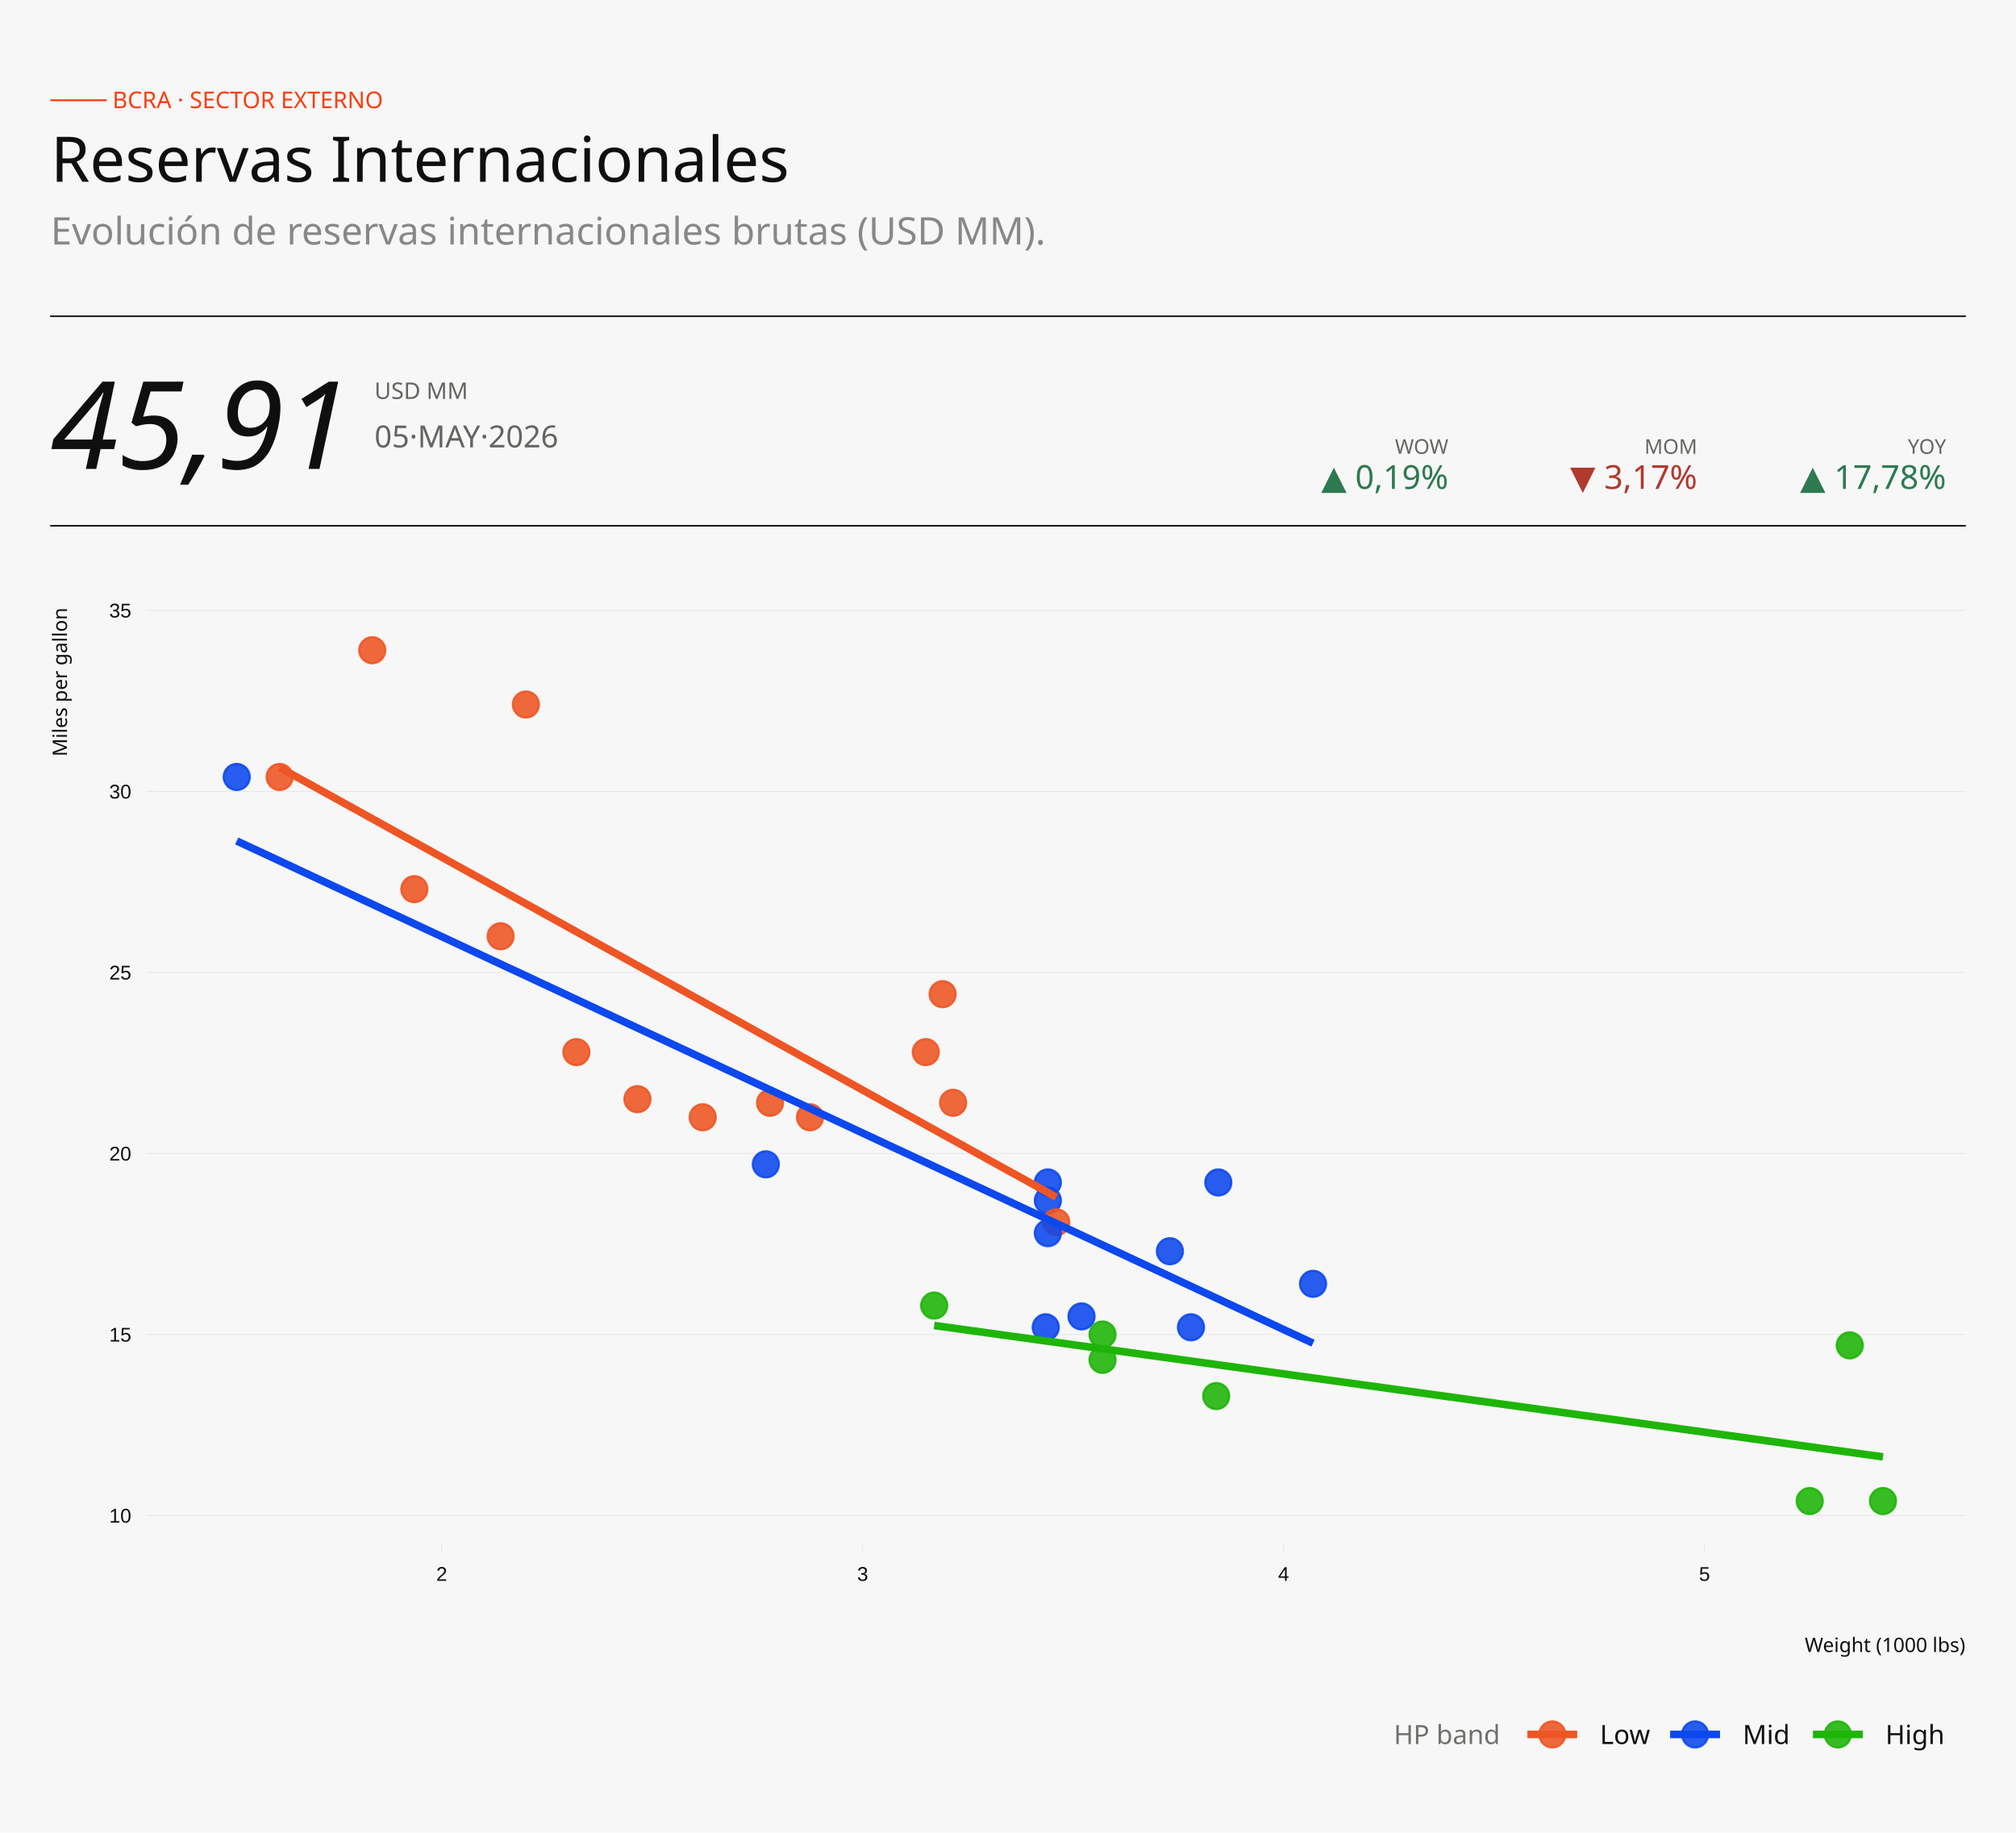
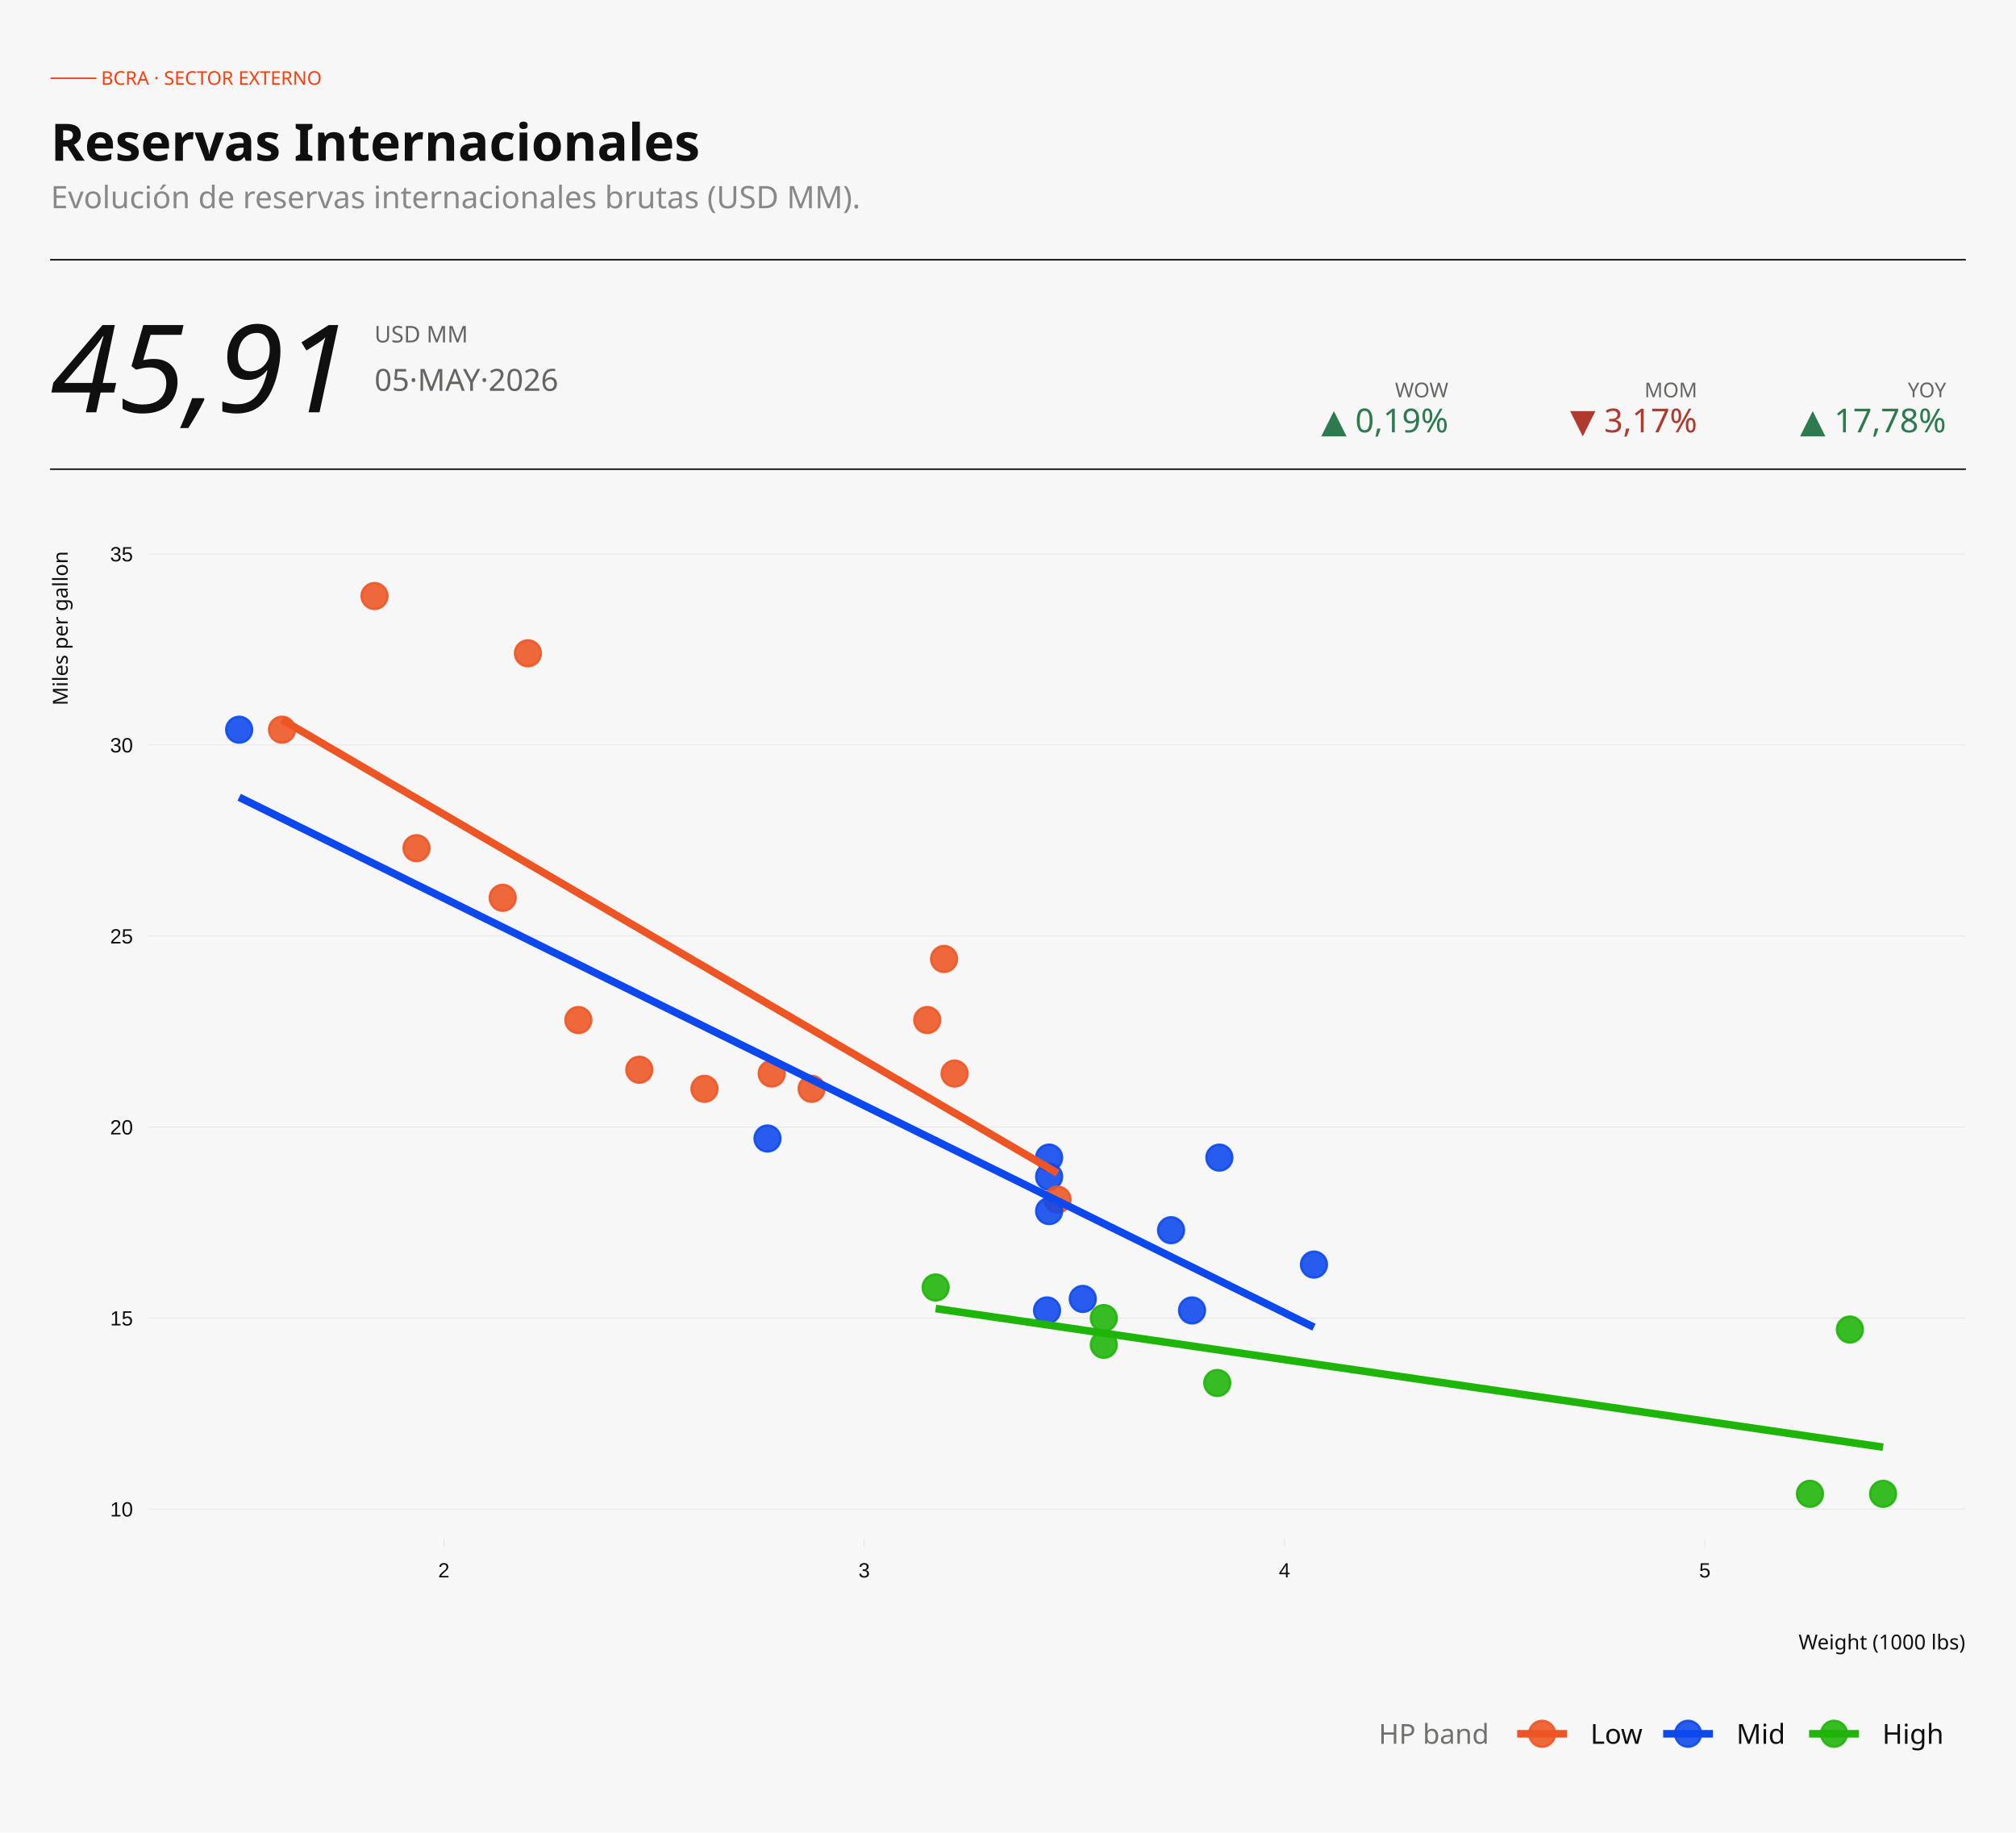
<svg xmlns="http://www.w3.org/2000/svg" width="396.00pt" height="360.00pt" viewBox="0 0 396.00 360.00">
  <g class="svglite">
    <defs>
      <style type="text/css">
    .svglite line, .svglite polyline, .svglite polygon, .svglite path, .svglite rect, .svglite circle {
      fill: none;
      stroke: #000000;
      stroke-linecap: round;
      stroke-linejoin: round;
      stroke-miterlimit: 10.00;
    }
    .svglite text {
      white-space: pre;
    }
    .svglite g.glyphgroup path {
      fill: inherit;
      stroke: none;
    }
  </style>
    </defs>
    <rect width="100%" height="100%" style="stroke: none; fill: none;" />
    <defs>
      <clipPath id="cpMC4wMHwzOTYuMDB8MC4wMHwzNjAuMDA=">
        <rect x="0.00" y="0.00" width="396.00" height="360.00" />
      </clipPath>
    </defs>
    <g clip-path="url(#cpMC4wMHwzOTYuMDB8MC4wMHwzNjAuMDA=)">
-       <rect x="0.00" y="0" width="396.00" height="360.00" style="stroke-width: 0.63; stroke: none; fill: #F7F7F7;" />
+       <rect x="-0" y="0.00" width="396.00" height="360.00" style="stroke-width: 0.65; stroke: none; fill: #F7F7F7;" />
    </g>
    <defs>
-       <clipPath id="cpMzAuMzN8Mzg2LjA0fDExOS4zNnwzMDMuMjA=">
-         <rect x="30.33" y="119.36" width="355.71" height="183.84" />
+       <clipPath id="cpMzAuODN8Mzg2LjA0fDEwOC4yNXwzMDIuMjM=">
+         <rect x="30.83" y="108.25" width="355.20" height="193.98" />
      </clipPath>
    </defs>
-     <g clip-path="url(#cpMzAuMzN8Mzg2LjA0fDExOS4zNnwzMDMuMjA=)">
-       <rect x="30.33" y="119.36" width="355.71" height="183.84" style="stroke-width: 0.63; stroke: none; fill: #F7F7F7;" />
-       <polyline points="30.33,297.69 386.04,297.69 " style="stroke-width: 0.15; stroke: #E4E4E4; stroke-linecap: butt;" />
-       <polyline points="30.33,262.13 386.04,262.13 " style="stroke-width: 0.15; stroke: #E4E4E4; stroke-linecap: butt;" />
-       <polyline points="30.33,226.57 386.04,226.57 " style="stroke-width: 0.15; stroke: #E4E4E4; stroke-linecap: butt;" />
-       <polyline points="30.33,191.01 386.04,191.01 " style="stroke-width: 0.15; stroke: #E4E4E4; stroke-linecap: butt;" />
-       <polyline points="30.33,155.45 386.04,155.45 " style="stroke-width: 0.15; stroke: #E4E4E4; stroke-linecap: butt;" />
-       <polyline points="30.33,119.89 386.04,119.89 " style="stroke-width: 0.15; stroke: #E4E4E4; stroke-linecap: butt;" />
-       <circle cx="138.03" cy="219.46" r="2.56" style="stroke-width: 0.42; stroke: #EE5524; stroke-opacity: 0.88; fill: #EE5524; fill-opacity: 0.88;" />
-       <circle cx="159.11" cy="219.46" r="2.56" style="stroke-width: 0.42; stroke: #EE5524; stroke-opacity: 0.88; fill: #EE5524; fill-opacity: 0.88;" />
-       <circle cx="113.22" cy="206.66" r="2.56" style="stroke-width: 0.42; stroke: #EE5524; stroke-opacity: 0.88; fill: #EE5524; fill-opacity: 0.88;" />
-       <circle cx="187.22" cy="216.61" r="2.56" style="stroke-width: 0.42; stroke: #EE5524; stroke-opacity: 0.88; fill: #EE5524; fill-opacity: 0.88;" />
-       <circle cx="205.83" cy="235.82" r="2.56" style="stroke-width: 0.42; stroke: #0C48ED; stroke-opacity: 0.88; fill: #0C48ED; fill-opacity: 0.88;" />
-       <circle cx="207.48" cy="240.08" r="2.56" style="stroke-width: 0.42; stroke: #EE5524; stroke-opacity: 0.88; fill: #EE5524; fill-opacity: 0.88;" />
-       <circle cx="216.57" cy="267.11" r="2.56" style="stroke-width: 0.42; stroke: #1EB508; stroke-opacity: 0.88; fill: #1EB508; fill-opacity: 0.88;" />
-       <circle cx="185.16" cy="195.28" r="2.56" style="stroke-width: 0.42; stroke: #EE5524; stroke-opacity: 0.88; fill: #EE5524; fill-opacity: 0.88;" />
-       <circle cx="181.85" cy="206.66" r="2.56" style="stroke-width: 0.42; stroke: #EE5524; stroke-opacity: 0.88; fill: #EE5524; fill-opacity: 0.88;" />
-       <circle cx="205.83" cy="232.26" r="2.56" style="stroke-width: 0.42; stroke: #0C48ED; stroke-opacity: 0.88; fill: #0C48ED; fill-opacity: 0.88;" />
-       <circle cx="205.83" cy="242.22" r="2.56" style="stroke-width: 0.42; stroke: #0C48ED; stroke-opacity: 0.88; fill: #0C48ED; fill-opacity: 0.88;" />
-       <circle cx="257.92" cy="252.17" r="2.56" style="stroke-width: 0.42; stroke: #0C48ED; stroke-opacity: 0.88; fill: #0C48ED; fill-opacity: 0.88;" />
-       <circle cx="229.80" cy="245.77" r="2.56" style="stroke-width: 0.42; stroke: #0C48ED; stroke-opacity: 0.88; fill: #0C48ED; fill-opacity: 0.88;" />
-       <circle cx="233.94" cy="260.71" r="2.56" style="stroke-width: 0.42; stroke: #0C48ED; stroke-opacity: 0.88; fill: #0C48ED; fill-opacity: 0.88;" />
-       <circle cx="355.48" cy="294.84" r="2.56" style="stroke-width: 0.42; stroke: #1EB508; stroke-opacity: 0.88; fill: #1EB508; fill-opacity: 0.88;" />
-       <circle cx="369.87" cy="294.84" r="2.56" style="stroke-width: 0.42; stroke: #1EB508; stroke-opacity: 0.88; fill: #1EB508; fill-opacity: 0.88;" />
-       <circle cx="363.34" cy="264.26" r="2.56" style="stroke-width: 0.42; stroke: #1EB508; stroke-opacity: 0.88; fill: #1EB508; fill-opacity: 0.88;" />
-       <circle cx="103.30" cy="138.38" r="2.56" style="stroke-width: 0.42; stroke: #EE5524; stroke-opacity: 0.88; fill: #EE5524; fill-opacity: 0.88;" />
-       <circle cx="54.93" cy="152.61" r="2.56" style="stroke-width: 0.42; stroke: #EE5524; stroke-opacity: 0.88; fill: #EE5524; fill-opacity: 0.88;" />
-       <circle cx="73.12" cy="127.72" r="2.56" style="stroke-width: 0.42; stroke: #EE5524; stroke-opacity: 0.88; fill: #EE5524; fill-opacity: 0.88;" />
-       <circle cx="125.21" cy="215.90" r="2.56" style="stroke-width: 0.42; stroke: #EE5524; stroke-opacity: 0.88; fill: #EE5524; fill-opacity: 0.88;" />
-       <circle cx="212.44" cy="258.57" r="2.56" style="stroke-width: 0.42; stroke: #0C48ED; stroke-opacity: 0.88; fill: #0C48ED; fill-opacity: 0.88;" />
-       <circle cx="205.41" cy="260.71" r="2.56" style="stroke-width: 0.42; stroke: #0C48ED; stroke-opacity: 0.88; fill: #0C48ED; fill-opacity: 0.88;" />
-       <circle cx="238.90" cy="274.22" r="2.56" style="stroke-width: 0.42; stroke: #1EB508; stroke-opacity: 0.88; fill: #1EB508; fill-opacity: 0.88;" />
-       <circle cx="239.31" cy="232.26" r="2.56" style="stroke-width: 0.42; stroke: #0C48ED; stroke-opacity: 0.88; fill: #0C48ED; fill-opacity: 0.88;" />
-       <circle cx="81.39" cy="174.65" r="2.56" style="stroke-width: 0.42; stroke: #EE5524; stroke-opacity: 0.88; fill: #EE5524; fill-opacity: 0.88;" />
-       <circle cx="98.34" cy="183.90" r="2.56" style="stroke-width: 0.42; stroke: #EE5524; stroke-opacity: 0.88; fill: #EE5524; fill-opacity: 0.88;" />
-       <circle cx="46.50" cy="152.61" r="2.56" style="stroke-width: 0.42; stroke: #0C48ED; stroke-opacity: 0.88; fill: #0C48ED; fill-opacity: 0.88;" />
-       <circle cx="183.50" cy="256.44" r="2.56" style="stroke-width: 0.42; stroke: #1EB508; stroke-opacity: 0.88; fill: #1EB508; fill-opacity: 0.88;" />
-       <circle cx="150.43" cy="228.70" r="2.56" style="stroke-width: 0.42; stroke: #0C48ED; stroke-opacity: 0.88; fill: #0C48ED; fill-opacity: 0.88;" />
-       <circle cx="216.57" cy="262.13" r="2.56" style="stroke-width: 0.42; stroke: #1EB508; stroke-opacity: 0.88; fill: #1EB508; fill-opacity: 0.88;" />
-       <circle cx="151.26" cy="216.61" r="2.56" style="stroke-width: 0.42; stroke: #EE5524; stroke-opacity: 0.88; fill: #EE5524; fill-opacity: 0.88;" />
-       <polyline points="54.93,150.76 56.86,151.83 58.79,152.89 60.72,153.96 62.65,155.03 64.59,156.10 66.52,157.17 68.45,158.24 70.38,159.30 72.31,160.37 74.24,161.44 76.17,162.51 78.10,163.58 80.03,164.65 81.96,165.71 83.90,166.78 85.83,167.85 87.76,168.92 89.69,169.99 91.62,171.06 93.55,172.12 95.48,173.19 97.41,174.26 99.34,175.33 101.27,176.40 103.21,177.47 105.14,178.53 107.07,179.60 109.00,180.67 110.93,181.74 112.86,182.81 114.79,183.88 116.72,184.95 118.65,186.01 120.58,187.08 122.52,188.15 124.45,189.22 126.38,190.29 128.31,191.36 130.24,192.42 132.17,193.49 134.10,194.56 136.03,195.63 137.96,196.70 139.89,197.77 141.83,198.83 143.76,199.90 145.69,200.97 147.62,202.04 149.55,203.11 151.48,204.18 153.41,205.24 155.34,206.31 157.27,207.38 159.20,208.45 161.14,209.52 163.07,210.59 165.00,211.65 166.93,212.72 168.86,213.79 170.79,214.86 172.72,215.93 174.65,217.00 176.58,218.06 178.51,219.13 180.45,220.20 182.38,221.27 184.31,222.34 186.24,223.41 188.17,224.47 190.10,225.54 192.03,226.61 193.96,227.68 195.89,228.75 197.82,229.82 199.76,230.88 201.69,231.95 203.62,233.02 205.55,234.09 207.48,235.16 " style="stroke-width: 1.49; stroke: #EE5524; stroke-linecap: butt;" />
-       <polyline points="46.50,165.18 49.17,166.43 51.85,167.67 54.53,168.92 57.20,170.17 59.88,171.42 62.55,172.67 65.23,173.92 67.91,175.17 70.58,176.42 73.26,177.67 75.93,178.92 78.61,180.16 81.29,181.41 83.96,182.66 86.64,183.91 89.32,185.16 91.99,186.41 94.67,187.66 97.34,188.91 100.02,190.16 102.70,191.40 105.37,192.65 108.05,193.90 110.73,195.15 113.40,196.40 116.08,197.65 118.75,198.90 121.43,200.15 124.11,201.40 126.78,202.65 129.46,203.89 132.13,205.14 134.81,206.39 137.49,207.64 140.16,208.89 142.84,210.14 145.52,211.39 148.19,212.64 150.87,213.89 153.54,215.13 156.22,216.38 158.90,217.63 161.57,218.88 164.25,220.13 166.93,221.38 169.60,222.63 172.28,223.88 174.95,225.13 177.63,226.37 180.31,227.62 182.98,228.87 185.66,230.12 188.34,231.37 191.01,232.62 193.69,233.87 196.36,235.12 199.04,236.37 201.72,237.62 204.39,238.86 207.07,240.11 209.74,241.36 212.42,242.61 215.10,243.86 217.77,245.11 220.45,246.36 223.13,247.61 225.80,248.86 228.48,250.10 231.15,251.35 233.83,252.60 236.51,253.85 239.18,255.10 241.86,256.35 244.54,257.60 247.21,258.85 249.89,260.10 252.56,261.35 255.24,262.59 257.92,263.84 " style="stroke-width: 1.49; stroke: #0C48ED; stroke-linecap: butt;" />
-       <polyline points="183.50,260.36 185.86,260.68 188.22,261.01 190.58,261.34 192.94,261.66 195.30,261.99 197.66,262.32 200.02,262.64 202.37,262.97 204.73,263.30 207.09,263.62 209.45,263.95 211.81,264.28 214.17,264.60 216.53,264.93 218.89,265.26 221.25,265.58 223.61,265.91 225.97,266.24 228.32,266.56 230.68,266.89 233.04,267.22 235.40,267.54 237.76,267.87 240.12,268.20 242.48,268.52 244.84,268.85 247.20,269.18 249.56,269.50 251.91,269.83 254.27,270.16 256.63,270.48 258.99,270.81 261.35,271.14 263.71,271.46 266.07,271.79 268.43,272.12 270.79,272.44 273.15,272.77 275.51,273.10 277.86,273.42 280.22,273.75 282.58,274.08 284.94,274.40 287.30,274.73 289.66,275.06 292.02,275.38 294.38,275.71 296.74,276.04 299.10,276.36 301.46,276.69 303.81,277.02 306.17,277.34 308.53,277.67 310.89,278.00 313.25,278.32 315.61,278.65 317.97,278.98 320.33,279.30 322.69,279.63 325.05,279.96 327.41,280.28 329.76,280.61 332.12,280.94 334.48,281.26 336.84,281.59 339.20,281.92 341.56,282.24 343.92,282.57 346.28,282.90 348.64,283.22 351.00,283.55 353.36,283.88 355.71,284.20 358.07,284.53 360.43,284.86 362.79,285.18 365.15,285.51 367.51,285.84 369.87,286.16 " style="stroke-width: 1.49; stroke: #1EB508; stroke-linecap: butt;" />
+     <g clip-path="url(#cpMzAuODN8Mzg2LjA0fDEwOC4yNXwzMDIuMjM=)">
+       <rect x="30.83" y="108.25" width="355.20" height="193.98" style="stroke-width: 0.65; stroke: none; fill: #F7F7F7;" />
+       <polyline points="30.83,296.42 386.04,296.42 " style="stroke-width: 0.15; stroke: #E4E4E4; stroke-linecap: butt;" />
+       <polyline points="30.83,258.90 386.04,258.90 " style="stroke-width: 0.15; stroke: #E4E4E4; stroke-linecap: butt;" />
+       <polyline points="30.83,221.38 386.04,221.38 " style="stroke-width: 0.15; stroke: #E4E4E4; stroke-linecap: butt;" />
+       <polyline points="30.83,183.85 386.04,183.85 " style="stroke-width: 0.15; stroke: #E4E4E4; stroke-linecap: butt;" />
+       <polyline points="30.83,146.33 386.04,146.33 " style="stroke-width: 0.15; stroke: #E4E4E4; stroke-linecap: butt;" />
+       <polyline points="30.83,108.81 386.04,108.81 " style="stroke-width: 0.15; stroke: #E4E4E4; stroke-linecap: butt;" />
+       <circle cx="138.38" cy="213.87" r="2.56" style="stroke-width: 0.43; stroke: #EE5524; stroke-opacity: 0.88; fill: #EE5524; fill-opacity: 0.88;" />
+       <circle cx="159.43" cy="213.87" r="2.56" style="stroke-width: 0.43; stroke: #EE5524; stroke-opacity: 0.88; fill: #EE5524; fill-opacity: 0.88;" />
+       <circle cx="113.61" cy="200.36" r="2.56" style="stroke-width: 0.43; stroke: #EE5524; stroke-opacity: 0.88; fill: #EE5524; fill-opacity: 0.88;" />
+       <circle cx="187.51" cy="210.87" r="2.56" style="stroke-width: 0.43; stroke: #EE5524; stroke-opacity: 0.88; fill: #EE5524; fill-opacity: 0.88;" />
+       <circle cx="206.08" cy="231.13" r="2.56" style="stroke-width: 0.43; stroke: #0C48ED; stroke-opacity: 0.88; fill: #0C48ED; fill-opacity: 0.88;" />
+       <circle cx="207.73" cy="235.63" r="2.56" style="stroke-width: 0.43; stroke: #EE5524; stroke-opacity: 0.88; fill: #EE5524; fill-opacity: 0.88;" />
+       <circle cx="216.82" cy="264.15" r="2.56" style="stroke-width: 0.43; stroke: #1EB508; stroke-opacity: 0.88; fill: #1EB508; fill-opacity: 0.88;" />
+       <circle cx="185.44" cy="188.36" r="2.56" style="stroke-width: 0.43; stroke: #EE5524; stroke-opacity: 0.88; fill: #EE5524; fill-opacity: 0.88;" />
+       <circle cx="182.14" cy="200.36" r="2.56" style="stroke-width: 0.43; stroke: #EE5524; stroke-opacity: 0.88; fill: #EE5524; fill-opacity: 0.88;" />
+       <circle cx="206.08" cy="227.38" r="2.56" style="stroke-width: 0.43; stroke: #0C48ED; stroke-opacity: 0.88; fill: #0C48ED; fill-opacity: 0.88;" />
+       <circle cx="206.08" cy="237.88" r="2.56" style="stroke-width: 0.43; stroke: #0C48ED; stroke-opacity: 0.88; fill: #0C48ED; fill-opacity: 0.88;" />
+       <circle cx="258.10" cy="248.39" r="2.56" style="stroke-width: 0.43; stroke: #0C48ED; stroke-opacity: 0.88; fill: #0C48ED; fill-opacity: 0.88;" />
+       <circle cx="230.03" cy="241.64" r="2.56" style="stroke-width: 0.43; stroke: #0C48ED; stroke-opacity: 0.88; fill: #0C48ED; fill-opacity: 0.88;" />
+       <circle cx="234.15" cy="257.40" r="2.56" style="stroke-width: 0.43; stroke: #0C48ED; stroke-opacity: 0.88; fill: #0C48ED; fill-opacity: 0.88;" />
+       <circle cx="355.53" cy="293.42" r="2.56" style="stroke-width: 0.43; stroke: #1EB508; stroke-opacity: 0.88; fill: #1EB508; fill-opacity: 0.88;" />
+       <circle cx="369.89" cy="293.42" r="2.56" style="stroke-width: 0.43; stroke: #1EB508; stroke-opacity: 0.88; fill: #1EB508; fill-opacity: 0.88;" />
+       <circle cx="363.37" cy="261.15" r="2.56" style="stroke-width: 0.43; stroke: #1EB508; stroke-opacity: 0.88; fill: #1EB508; fill-opacity: 0.88;" />
+       <circle cx="103.70" cy="128.32" r="2.56" style="stroke-width: 0.43; stroke: #EE5524; stroke-opacity: 0.88; fill: #EE5524; fill-opacity: 0.88;" />
+       <circle cx="55.40" cy="143.33" r="2.56" style="stroke-width: 0.43; stroke: #EE5524; stroke-opacity: 0.88; fill: #EE5524; fill-opacity: 0.88;" />
+       <circle cx="73.57" cy="117.07" r="2.56" style="stroke-width: 0.43; stroke: #EE5524; stroke-opacity: 0.88; fill: #EE5524; fill-opacity: 0.88;" />
+       <circle cx="125.58" cy="210.12" r="2.56" style="stroke-width: 0.43; stroke: #EE5524; stroke-opacity: 0.88; fill: #EE5524; fill-opacity: 0.88;" />
+       <circle cx="212.69" cy="255.14" r="2.56" style="stroke-width: 0.43; stroke: #0C48ED; stroke-opacity: 0.88; fill: #0C48ED; fill-opacity: 0.88;" />
+       <circle cx="205.67" cy="257.40" r="2.56" style="stroke-width: 0.43; stroke: #0C48ED; stroke-opacity: 0.88; fill: #0C48ED; fill-opacity: 0.88;" />
+       <circle cx="239.11" cy="271.65" r="2.56" style="stroke-width: 0.43; stroke: #1EB508; stroke-opacity: 0.88; fill: #1EB508; fill-opacity: 0.88;" />
+       <circle cx="239.52" cy="227.38" r="2.56" style="stroke-width: 0.43; stroke: #0C48ED; stroke-opacity: 0.88; fill: #0C48ED; fill-opacity: 0.88;" />
+       <circle cx="81.82" cy="166.60" r="2.56" style="stroke-width: 0.43; stroke: #EE5524; stroke-opacity: 0.88; fill: #EE5524; fill-opacity: 0.88;" />
+       <circle cx="98.75" cy="176.35" r="2.56" style="stroke-width: 0.43; stroke: #EE5524; stroke-opacity: 0.88; fill: #EE5524; fill-opacity: 0.88;" />
+       <circle cx="46.98" cy="143.33" r="2.56" style="stroke-width: 0.43; stroke: #0C48ED; stroke-opacity: 0.88; fill: #0C48ED; fill-opacity: 0.88;" />
+       <circle cx="183.79" cy="252.89" r="2.56" style="stroke-width: 0.43; stroke: #1EB508; stroke-opacity: 0.88; fill: #1EB508; fill-opacity: 0.88;" />
+       <circle cx="150.76" cy="223.63" r="2.56" style="stroke-width: 0.43; stroke: #0C48ED; stroke-opacity: 0.88; fill: #0C48ED; fill-opacity: 0.88;" />
+       <circle cx="216.82" cy="258.90" r="2.56" style="stroke-width: 0.43; stroke: #1EB508; stroke-opacity: 0.88; fill: #1EB508; fill-opacity: 0.88;" />
+       <circle cx="151.59" cy="210.87" r="2.56" style="stroke-width: 0.43; stroke: #EE5524; stroke-opacity: 0.88; fill: #EE5524; fill-opacity: 0.88;" />
+       <polyline points="55.40,141.38 57.33,142.51 59.26,143.63 61.19,144.76 63.11,145.89 65.04,147.02 66.97,148.14 68.90,149.27 70.83,150.40 72.76,151.53 74.68,152.65 76.61,153.78 78.54,154.91 80.47,156.04 82.40,157.16 84.32,158.29 86.25,159.42 88.18,160.54 90.11,161.67 92.04,162.80 93.97,163.93 95.89,165.05 97.82,166.18 99.75,167.31 101.68,168.44 103.61,169.56 105.54,170.69 107.46,171.82 109.39,172.94 111.32,174.07 113.25,175.20 115.18,176.33 117.11,177.45 119.03,178.58 120.96,179.71 122.89,180.84 124.82,181.96 126.75,183.09 128.67,184.22 130.60,185.34 132.53,186.47 134.46,187.60 136.39,188.73 138.32,189.85 140.24,190.98 142.17,192.11 144.10,193.24 146.03,194.36 147.96,195.49 149.89,196.62 151.81,197.75 153.74,198.87 155.67,200.00 157.60,201.13 159.53,202.25 161.46,203.38 163.38,204.51 165.31,205.64 167.24,206.76 169.17,207.89 171.10,209.02 173.02,210.15 174.95,211.27 176.88,212.40 178.81,213.53 180.74,214.65 182.67,215.78 184.59,216.91 186.52,218.04 188.45,219.16 190.38,220.29 192.31,221.42 194.24,222.55 196.16,223.67 198.09,224.80 200.02,225.93 201.95,227.05 203.88,228.18 205.81,229.31 207.73,230.44 " style="stroke-width: 1.49; stroke: #EE5524; stroke-linecap: butt;" />
+       <polyline points="46.98,156.60 49.65,157.91 52.32,159.23 55.00,160.55 57.67,161.87 60.34,163.18 63.01,164.50 65.69,165.82 68.36,167.14 71.03,168.46 73.70,169.77 76.38,171.09 79.05,172.41 81.72,173.73 84.39,175.04 87.07,176.36 89.74,177.68 92.41,179.00 95.08,180.32 97.75,181.63 100.43,182.95 103.10,184.27 105.77,185.59 108.44,186.91 111.12,188.22 113.79,189.54 116.46,190.86 119.13,192.18 121.81,193.49 124.48,194.81 127.15,196.13 129.82,197.45 132.50,198.77 135.17,200.08 137.84,201.40 140.51,202.72 143.19,204.04 145.86,205.36 148.53,206.67 151.20,207.99 153.88,209.31 156.55,210.63 159.22,211.94 161.89,213.26 164.56,214.58 167.24,215.90 169.91,217.22 172.58,218.53 175.25,219.85 177.93,221.17 180.60,222.49 183.27,223.80 185.94,225.12 188.62,226.44 191.29,227.76 193.96,229.08 196.63,230.39 199.31,231.71 201.98,233.03 204.65,234.35 207.32,235.67 210.00,236.98 212.67,238.30 215.34,239.62 218.01,240.94 220.68,242.25 223.36,243.57 226.03,244.89 228.70,246.21 231.37,247.53 234.05,248.84 236.72,250.16 239.39,251.48 242.06,252.80 244.74,254.12 247.41,255.43 250.08,256.75 252.75,258.07 255.43,259.39 258.10,260.70 " style="stroke-width: 1.49; stroke: #0C48ED; stroke-linecap: butt;" />
+       <polyline points="183.79,257.03 186.15,257.37 188.50,257.72 190.86,258.06 193.21,258.40 195.57,258.75 197.92,259.09 200.28,259.44 202.64,259.78 204.99,260.13 207.35,260.47 209.70,260.82 212.06,261.16 214.41,261.51 216.77,261.85 219.13,262.20 221.48,262.54 223.84,262.89 226.19,263.23 228.55,263.57 230.90,263.92 233.26,264.26 235.62,264.61 237.97,264.95 240.33,265.30 242.68,265.64 245.04,265.99 247.39,266.33 249.75,266.68 252.11,267.02 254.46,267.37 256.82,267.71 259.17,268.06 261.53,268.40 263.88,268.74 266.24,269.09 268.60,269.43 270.95,269.78 273.31,270.12 275.66,270.47 278.02,270.81 280.37,271.16 282.73,271.50 285.09,271.85 287.44,272.19 289.80,272.54 292.15,272.88 294.51,273.23 296.86,273.57 299.22,273.92 301.58,274.26 303.93,274.60 306.29,274.95 308.64,275.29 311.00,275.64 313.35,275.98 315.71,276.33 318.07,276.67 320.42,277.02 322.78,277.36 325.13,277.71 327.49,278.05 329.84,278.40 332.20,278.74 334.56,279.09 336.91,279.43 339.27,279.77 341.62,280.12 343.98,280.46 346.33,280.81 348.69,281.15 351.05,281.50 353.40,281.84 355.76,282.19 358.11,282.53 360.47,282.88 362.82,283.22 365.18,283.57 367.54,283.91 369.89,284.26 " style="stroke-width: 1.49; stroke: #1EB508; stroke-linecap: butt;" />
    </g>
    <g clip-path="url(#cpMC4wMHwzOTYuMDB8MC4wMHwzNjAuMDA=)">
-       <text x="25.79" y="299.08" text-anchor="end" style="font-size: 3.90px;fill: #0F0F0F; font-family: &quot;Arial&quot;;" textLength="4.31px" lengthAdjust="spacingAndGlyphs">10</text>
-       <text x="25.79" y="263.52" text-anchor="end" style="font-size: 3.90px;fill: #0F0F0F; font-family: &quot;Arial&quot;;" textLength="4.31px" lengthAdjust="spacingAndGlyphs">15</text>
-       <text x="25.79" y="227.96" text-anchor="end" style="font-size: 3.90px;fill: #0F0F0F; font-family: &quot;Arial&quot;;" textLength="4.31px" lengthAdjust="spacingAndGlyphs">20</text>
-       <text x="25.79" y="192.40" text-anchor="end" style="font-size: 3.90px;fill: #0F0F0F; font-family: &quot;Arial&quot;;" textLength="4.31px" lengthAdjust="spacingAndGlyphs">25</text>
-       <text x="25.79" y="156.85" text-anchor="end" style="font-size: 3.90px;fill: #0F0F0F; font-family: &quot;Arial&quot;;" textLength="4.31px" lengthAdjust="spacingAndGlyphs">30</text>
-       <text x="25.79" y="121.29" text-anchor="end" style="font-size: 3.90px;fill: #0F0F0F; font-family: &quot;Arial&quot;;" textLength="4.31px" lengthAdjust="spacingAndGlyphs">35</text>
-       <polyline points="28.71,297.69 30.33,297.69 " style="stroke-width: 0.15; stroke: #E4E4E4; stroke-linecap: butt;" />
-       <polyline points="28.71,262.13 30.33,262.13 " style="stroke-width: 0.15; stroke: #E4E4E4; stroke-linecap: butt;" />
-       <polyline points="28.71,226.57 30.33,226.57 " style="stroke-width: 0.15; stroke: #E4E4E4; stroke-linecap: butt;" />
-       <polyline points="28.71,191.01 30.33,191.01 " style="stroke-width: 0.15; stroke: #E4E4E4; stroke-linecap: butt;" />
-       <polyline points="28.71,155.45 30.33,155.45 " style="stroke-width: 0.15; stroke: #E4E4E4; stroke-linecap: butt;" />
-       <polyline points="28.71,119.89 30.33,119.89 " style="stroke-width: 0.15; stroke: #E4E4E4; stroke-linecap: butt;" />
-       <polyline points="86.76,304.82 86.76,303.20 " style="stroke-width: 0.15; stroke: #E4E4E4; stroke-linecap: butt;" />
-       <polyline points="169.45,304.82 169.45,303.20 " style="stroke-width: 0.15; stroke: #E4E4E4; stroke-linecap: butt;" />
-       <polyline points="252.13,304.82 252.13,303.20 " style="stroke-width: 0.15; stroke: #E4E4E4; stroke-linecap: butt;" />
-       <polyline points="334.81,304.82 334.81,303.20 " style="stroke-width: 0.15; stroke: #E4E4E4; stroke-linecap: butt;" />
-       <text x="86.76" y="310.52" text-anchor="middle" style="font-size: 3.90px;fill: #0F0F0F; font-family: &quot;Arial&quot;;" textLength="2.16px" lengthAdjust="spacingAndGlyphs">2</text>
-       <text x="169.45" y="310.52" text-anchor="middle" style="font-size: 3.90px;fill: #0F0F0F; font-family: &quot;Arial&quot;;" textLength="2.16px" lengthAdjust="spacingAndGlyphs">3</text>
-       <text x="252.13" y="310.52" text-anchor="middle" style="font-size: 3.90px;fill: #0F0F0F; font-family: &quot;Arial&quot;;" textLength="2.16px" lengthAdjust="spacingAndGlyphs">4</text>
-       <text x="334.81" y="310.52" text-anchor="middle" style="font-size: 3.90px;fill: #0F0F0F; font-family: &quot;Arial&quot;;" textLength="2.16px" lengthAdjust="spacingAndGlyphs">5</text>
-       <text x="386.04" y="324.49" text-anchor="end" style="font-size: 3.90px; font-weight: 100;fill: #0F0F0F; font-family: &quot;JetBrains Mono&quot;;" textLength="39.58px" lengthAdjust="spacingAndGlyphs">Weight (1000 lbs)</text>
-       <text transform="translate(13.16,119.36) rotate(-90)" text-anchor="end" style="font-size: 3.90px; font-weight: 100;fill: #0F0F0F; font-family: &quot;JetBrains Mono&quot;;" textLength="37.25px" lengthAdjust="spacingAndGlyphs">Miles per gallon</text>
-       <rect x="270.56" y="331.32" width="115.48" height="18.72" style="stroke-width: 0.75; stroke: none;" />
-       <rect x="270.56" y="331.32" width="115.48" height="18.72" style="stroke-width: 0.63; stroke: none; fill: #F7F7F7;" />
-       <text x="273.79" y="342.57" style="font-size: 5.20px;fill: #71706C; font-family: &quot;JetBrains Mono&quot;;" textLength="21.77px" lengthAdjust="spacingAndGlyphs">HP band</text>
-       <rect x="298.80" y="334.56" width="12.24" height="12.24" style="stroke-width: 0.63; stroke: none; fill: #F7F7F7;" />
-       <circle cx="304.92" cy="340.68" r="2.56" style="stroke-width: 0.42; stroke: #EE5524; stroke-opacity: 0.88; fill: #EE5524; fill-opacity: 0.88;" />
-       <line x1="300.02" y1="340.68" x2="309.81" y2="340.68" style="stroke-width: 1.49; stroke: #EE5524; stroke-linecap: butt;" />
-       <rect x="326.84" y="334.56" width="12.24" height="12.24" style="stroke-width: 0.63; stroke: none; fill: #F7F7F7;" />
-       <circle cx="332.96" cy="340.68" r="2.56" style="stroke-width: 0.42; stroke: #0C48ED; stroke-opacity: 0.88; fill: #0C48ED; fill-opacity: 0.88;" />
-       <line x1="328.06" y1="340.68" x2="337.86" y2="340.68" style="stroke-width: 1.49; stroke: #0C48ED; stroke-linecap: butt;" />
-       <rect x="354.88" y="334.56" width="12.24" height="12.24" style="stroke-width: 0.63; stroke: none; fill: #F7F7F7;" />
-       <circle cx="361.00" cy="340.68" r="2.56" style="stroke-width: 0.42; stroke: #1EB508; stroke-opacity: 0.88; fill: #1EB508; fill-opacity: 0.88;" />
-       <line x1="356.11" y1="340.68" x2="365.90" y2="340.68" style="stroke-width: 1.49; stroke: #1EB508; stroke-linecap: butt;" />
-       <text x="314.27" y="342.57" style="font-size: 5.20px;fill: #0F0F0F; font-family: &quot;JetBrains Mono&quot;;" textLength="9.33px" lengthAdjust="spacingAndGlyphs">Low</text>
-       <text x="342.32" y="342.57" style="font-size: 5.20px;fill: #0F0F0F; font-family: &quot;JetBrains Mono&quot;;" textLength="9.33px" lengthAdjust="spacingAndGlyphs">Mid</text>
-       <text x="370.36" y="342.57" style="font-size: 5.20px;fill: #0F0F0F; font-family: &quot;JetBrains Mono&quot;;" textLength="12.44px" lengthAdjust="spacingAndGlyphs">High</text>
-       <text x="9.96" y="48.03" style="font-size: 7.47px;fill: #888888; font-family: &quot;Satoshi&quot;;" textLength="181.64px" lengthAdjust="spacingAndGlyphs">Evolución de reservas internacionales brutas (USD MM).</text>
-       <polyline points="9.96,62.12 386.04,62.12 " style="stroke-width: 0.30; stroke: #0F0F0F;" />
-       <polyline points="9.96,103.27 386.04,103.27 " style="stroke-width: 0.30; stroke: #0F0F0F;" />
-       <text x="9.96" y="92.10" style="font-size: 24.00px; font-style: italic;fill: #0F0F0F; font-family: &quot;Fraunces 9pt&quot;;" textLength="57.61px" lengthAdjust="spacingAndGlyphs">45,91</text>
-       <text x="73.55" y="78.36" style="font-size: 4.50px;fill: #656460; font-family: &quot;JetBrains Mono&quot;;" textLength="16.22px" lengthAdjust="spacingAndGlyphs">USD MM</text>
-       <text x="73.55" y="87.88" style="font-size: 6.00px;fill: #656460; font-family: &quot;JetBrains Mono&quot;;" textLength="39.53px" lengthAdjust="spacingAndGlyphs">05·MAY·2026</text>
-       <text x="284.50" y="89.14" text-anchor="end" style="font-size: 4.00px;fill: #656460; font-family: &quot;JetBrains Mono&quot;;" textLength="7.22px" lengthAdjust="spacingAndGlyphs">WOW</text>
-       <text x="284.50" y="96.03" text-anchor="end" style="font-size: 6.50px;fill: #2D7A4F; font-family: &quot;JetBrains Mono&quot;;" textLength="27.34px" lengthAdjust="spacingAndGlyphs">▲ 0,19%</text>
-       <text x="333.39" y="89.14" text-anchor="end" style="font-size: 4.00px;fill: #656460; font-family: &quot;JetBrains Mono&quot;;" textLength="7.22px" lengthAdjust="spacingAndGlyphs">MOM</text>
-       <text x="333.39" y="96.03" text-anchor="end" style="font-size: 6.50px;fill: #B03A2E; font-family: &quot;JetBrains Mono&quot;;" textLength="27.34px" lengthAdjust="spacingAndGlyphs">▼ 3,17%</text>
-       <text x="382.28" y="89.14" text-anchor="end" style="font-size: 4.00px;fill: #656460; font-family: &quot;JetBrains Mono&quot;;" textLength="7.22px" lengthAdjust="spacingAndGlyphs">YOY</text>
-       <text x="382.28" y="96.03" text-anchor="end" style="font-size: 6.50px;fill: #2D7A4F; font-family: &quot;JetBrains Mono&quot;;" textLength="31.25px" lengthAdjust="spacingAndGlyphs">▲ 17,78%</text>
-       <text x="9.96" y="35.70" style="font-size: 12.35px;fill: #0F0F0F; font-family: &quot;Archivo&quot;;" textLength="138.69px" lengthAdjust="spacingAndGlyphs">Reservas Internacionales</text>
-       <text x="9.96" y="21.25" style="font-size: 4.55px;fill: #FB3D0E; font-family: &quot;JetBrains Mono&quot;;" textLength="71.09px" lengthAdjust="spacingAndGlyphs">──── BCRA · SECTOR EXTERNO</text>
+       <text x="26.13" y="297.87" text-anchor="end" style="font-size: 4.05px;fill: #0F0F0F; font-family: &quot;Arial&quot;;" textLength="4.50px" lengthAdjust="spacingAndGlyphs">10</text>
+       <text x="26.13" y="260.35" text-anchor="end" style="font-size: 4.05px;fill: #0F0F0F; font-family: &quot;Arial&quot;;" textLength="4.50px" lengthAdjust="spacingAndGlyphs">15</text>
+       <text x="26.13" y="222.83" text-anchor="end" style="font-size: 4.05px;fill: #0F0F0F; font-family: &quot;Arial&quot;;" textLength="4.50px" lengthAdjust="spacingAndGlyphs">20</text>
+       <text x="26.13" y="185.31" text-anchor="end" style="font-size: 4.05px;fill: #0F0F0F; font-family: &quot;Arial&quot;;" textLength="4.50px" lengthAdjust="spacingAndGlyphs">25</text>
+       <text x="26.13" y="147.78" text-anchor="end" style="font-size: 4.05px;fill: #0F0F0F; font-family: &quot;Arial&quot;;" textLength="4.50px" lengthAdjust="spacingAndGlyphs">30</text>
+       <text x="26.13" y="110.26" text-anchor="end" style="font-size: 4.05px;fill: #0F0F0F; font-family: &quot;Arial&quot;;" textLength="4.50px" lengthAdjust="spacingAndGlyphs">35</text>
+       <polyline points="29.15,296.42 30.83,296.42 " style="stroke-width: 0.15; stroke: #E4E4E4; stroke-linecap: butt;" />
+       <polyline points="29.15,258.90 30.83,258.90 " style="stroke-width: 0.15; stroke: #E4E4E4; stroke-linecap: butt;" />
+       <polyline points="29.15,221.38 30.83,221.38 " style="stroke-width: 0.15; stroke: #E4E4E4; stroke-linecap: butt;" />
+       <polyline points="29.15,183.85 30.83,183.85 " style="stroke-width: 0.15; stroke: #E4E4E4; stroke-linecap: butt;" />
+       <polyline points="29.15,146.33 30.83,146.33 " style="stroke-width: 0.15; stroke: #E4E4E4; stroke-linecap: butt;" />
+       <polyline points="29.15,108.81 30.83,108.81 " style="stroke-width: 0.15; stroke: #E4E4E4; stroke-linecap: butt;" />
+       <polyline points="87.19,303.91 87.19,302.23 " style="stroke-width: 0.15; stroke: #E4E4E4; stroke-linecap: butt;" />
+       <polyline points="169.75,303.91 169.75,302.23 " style="stroke-width: 0.15; stroke: #E4E4E4; stroke-linecap: butt;" />
+       <polyline points="252.32,303.91 252.32,302.23 " style="stroke-width: 0.15; stroke: #E4E4E4; stroke-linecap: butt;" />
+       <polyline points="334.88,303.91 334.88,302.23 " style="stroke-width: 0.15; stroke: #E4E4E4; stroke-linecap: butt;" />
+       <text x="87.19" y="309.84" text-anchor="middle" style="font-size: 4.05px;fill: #0F0F0F; font-family: &quot;Arial&quot;;" textLength="2.25px" lengthAdjust="spacingAndGlyphs">2</text>
+       <text x="169.75" y="309.84" text-anchor="middle" style="font-size: 4.05px;fill: #0F0F0F; font-family: &quot;Arial&quot;;" textLength="2.25px" lengthAdjust="spacingAndGlyphs">3</text>
+       <text x="252.32" y="309.84" text-anchor="middle" style="font-size: 4.05px;fill: #0F0F0F; font-family: &quot;Arial&quot;;" textLength="2.25px" lengthAdjust="spacingAndGlyphs">4</text>
+       <text x="334.88" y="309.84" text-anchor="middle" style="font-size: 4.05px;fill: #0F0F0F; font-family: &quot;Arial&quot;;" textLength="2.25px" lengthAdjust="spacingAndGlyphs">5</text>
+       <text x="386.04" y="323.98" text-anchor="end" style="font-size: 4.05px; font-weight: 100;fill: #0F0F0F; font-family: &quot;JetBrains Mono&quot;;" textLength="41.17px" lengthAdjust="spacingAndGlyphs">Weight (1000 lbs)</text>
+       <text transform="translate(13.29,108.25) rotate(-90)" text-anchor="end" style="font-size: 4.05px; font-weight: 100;fill: #0F0F0F; font-family: &quot;JetBrains Mono&quot;;" textLength="38.75px" lengthAdjust="spacingAndGlyphs">Miles per gallon</text>
+       <rect x="267.43" y="331.07" width="118.60" height="18.96" style="stroke-width: 0.75; stroke: none;" />
+       <rect x="267.43" y="331.07" width="118.60" height="18.96" style="stroke-width: 0.65; stroke: none; fill: #F7F7F7;" />
+       <text x="270.80" y="342.52" style="font-size: 5.40px;fill: #71706C; font-family: &quot;JetBrains Mono&quot;;" textLength="22.64px" lengthAdjust="spacingAndGlyphs">HP band</text>
+       <rect x="296.80" y="334.43" width="12.24" height="12.24" style="stroke-width: 0.65; stroke: none; fill: #F7F7F7;" />
+       <circle cx="302.92" cy="340.55" r="2.56" style="stroke-width: 0.43; stroke: #EE5524; stroke-opacity: 0.88; fill: #EE5524; fill-opacity: 0.88;" />
+       <line x1="298.02" y1="340.55" x2="307.82" y2="340.55" style="stroke-width: 1.49; stroke: #EE5524; stroke-linecap: butt;" />
+       <rect x="325.47" y="334.43" width="12.24" height="12.24" style="stroke-width: 0.65; stroke: none; fill: #F7F7F7;" />
+       <circle cx="331.59" cy="340.55" r="2.56" style="stroke-width: 0.43; stroke: #0C48ED; stroke-opacity: 0.88; fill: #0C48ED; fill-opacity: 0.88;" />
+       <line x1="326.69" y1="340.55" x2="336.48" y2="340.55" style="stroke-width: 1.49; stroke: #0C48ED; stroke-linecap: butt;" />
+       <rect x="354.14" y="334.43" width="12.24" height="12.24" style="stroke-width: 0.65; stroke: none; fill: #F7F7F7;" />
+       <circle cx="360.26" cy="340.55" r="2.56" style="stroke-width: 0.43; stroke: #1EB508; stroke-opacity: 0.88; fill: #1EB508; fill-opacity: 0.88;" />
+       <line x1="355.36" y1="340.55" x2="365.15" y2="340.55" style="stroke-width: 1.49; stroke: #1EB508; stroke-linecap: butt;" />
+       <text x="312.40" y="342.52" style="font-size: 5.40px;fill: #0F0F0F; font-family: &quot;JetBrains Mono&quot;;" textLength="9.70px" lengthAdjust="spacingAndGlyphs">Low</text>
+       <text x="341.07" y="342.52" style="font-size: 5.40px;fill: #0F0F0F; font-family: &quot;JetBrains Mono&quot;;" textLength="9.70px" lengthAdjust="spacingAndGlyphs">Mid</text>
+       <text x="369.74" y="342.52" style="font-size: 5.40px;fill: #0F0F0F; font-family: &quot;JetBrains Mono&quot;;" textLength="12.94px" lengthAdjust="spacingAndGlyphs">High</text>
+       <text x="9.96" y="40.90" style="font-size: 6.08px;fill: #888888; font-family: &quot;Satoshi&quot;;" textLength="147.56px" lengthAdjust="spacingAndGlyphs">Evolución de reservas internacionales brutas (USD MM).</text>
+       <polyline points="9.96,51.02 386.04,51.02 " style="stroke-width: 0.30; stroke: #0F0F0F;" />
+       <polyline points="9.96,92.16 386.04,92.16 " style="stroke-width: 0.30; stroke: #0F0F0F;" />
+       <text x="9.96" y="80.99" style="font-size: 24.00px; font-style: italic;fill: #0F0F0F; font-family: &quot;Fraunces 9pt&quot;;" textLength="57.61px" lengthAdjust="spacingAndGlyphs">45,91</text>
+       <text x="73.55" y="67.26" style="font-size: 4.50px;fill: #656460; font-family: &quot;JetBrains Mono&quot;;" textLength="16.22px" lengthAdjust="spacingAndGlyphs">USD MM</text>
+       <text x="73.55" y="76.77" style="font-size: 6.00px;fill: #656460; font-family: &quot;JetBrains Mono&quot;;" textLength="39.53px" lengthAdjust="spacingAndGlyphs">05·MAY·2026</text>
+       <text x="284.50" y="78.03" text-anchor="end" style="font-size: 4.00px;fill: #656460; font-family: &quot;JetBrains Mono&quot;;" textLength="7.22px" lengthAdjust="spacingAndGlyphs">WOW</text>
+       <text x="284.50" y="84.92" text-anchor="end" style="font-size: 6.50px;fill: #2D7A4F; font-family: &quot;JetBrains Mono&quot;;" textLength="27.34px" lengthAdjust="spacingAndGlyphs">▲ 0,19%</text>
+       <text x="333.39" y="78.03" text-anchor="end" style="font-size: 4.00px;fill: #656460; font-family: &quot;JetBrains Mono&quot;;" textLength="7.22px" lengthAdjust="spacingAndGlyphs">MOM</text>
+       <text x="333.39" y="84.92" text-anchor="end" style="font-size: 6.50px;fill: #B03A2E; font-family: &quot;JetBrains Mono&quot;;" textLength="27.34px" lengthAdjust="spacingAndGlyphs">▼ 3,17%</text>
+       <text x="382.28" y="78.03" text-anchor="end" style="font-size: 4.00px;fill: #656460; font-family: &quot;JetBrains Mono&quot;;" textLength="7.22px" lengthAdjust="spacingAndGlyphs">YOY</text>
+       <text x="382.28" y="84.92" text-anchor="end" style="font-size: 6.50px;fill: #2D7A4F; font-family: &quot;JetBrains Mono&quot;;" textLength="31.25px" lengthAdjust="spacingAndGlyphs">▲ 17,78%</text>
+       <text x="9.96" y="31.57" style="font-size: 10.12px; font-weight: 600;fill: #0F0F0F; font-family: &quot;Archivo&quot;;" textLength="118.38px" lengthAdjust="spacingAndGlyphs">Reservas Internacionales</text>
+       <text x="9.96" y="16.65" style="font-size: 3.71px;fill: #FB3D0E; font-family: &quot;JetBrains Mono&quot;;" textLength="57.69px" lengthAdjust="spacingAndGlyphs">──── BCRA · SECTOR EXTERNO</text>
    </g>
  </g>
</svg>
